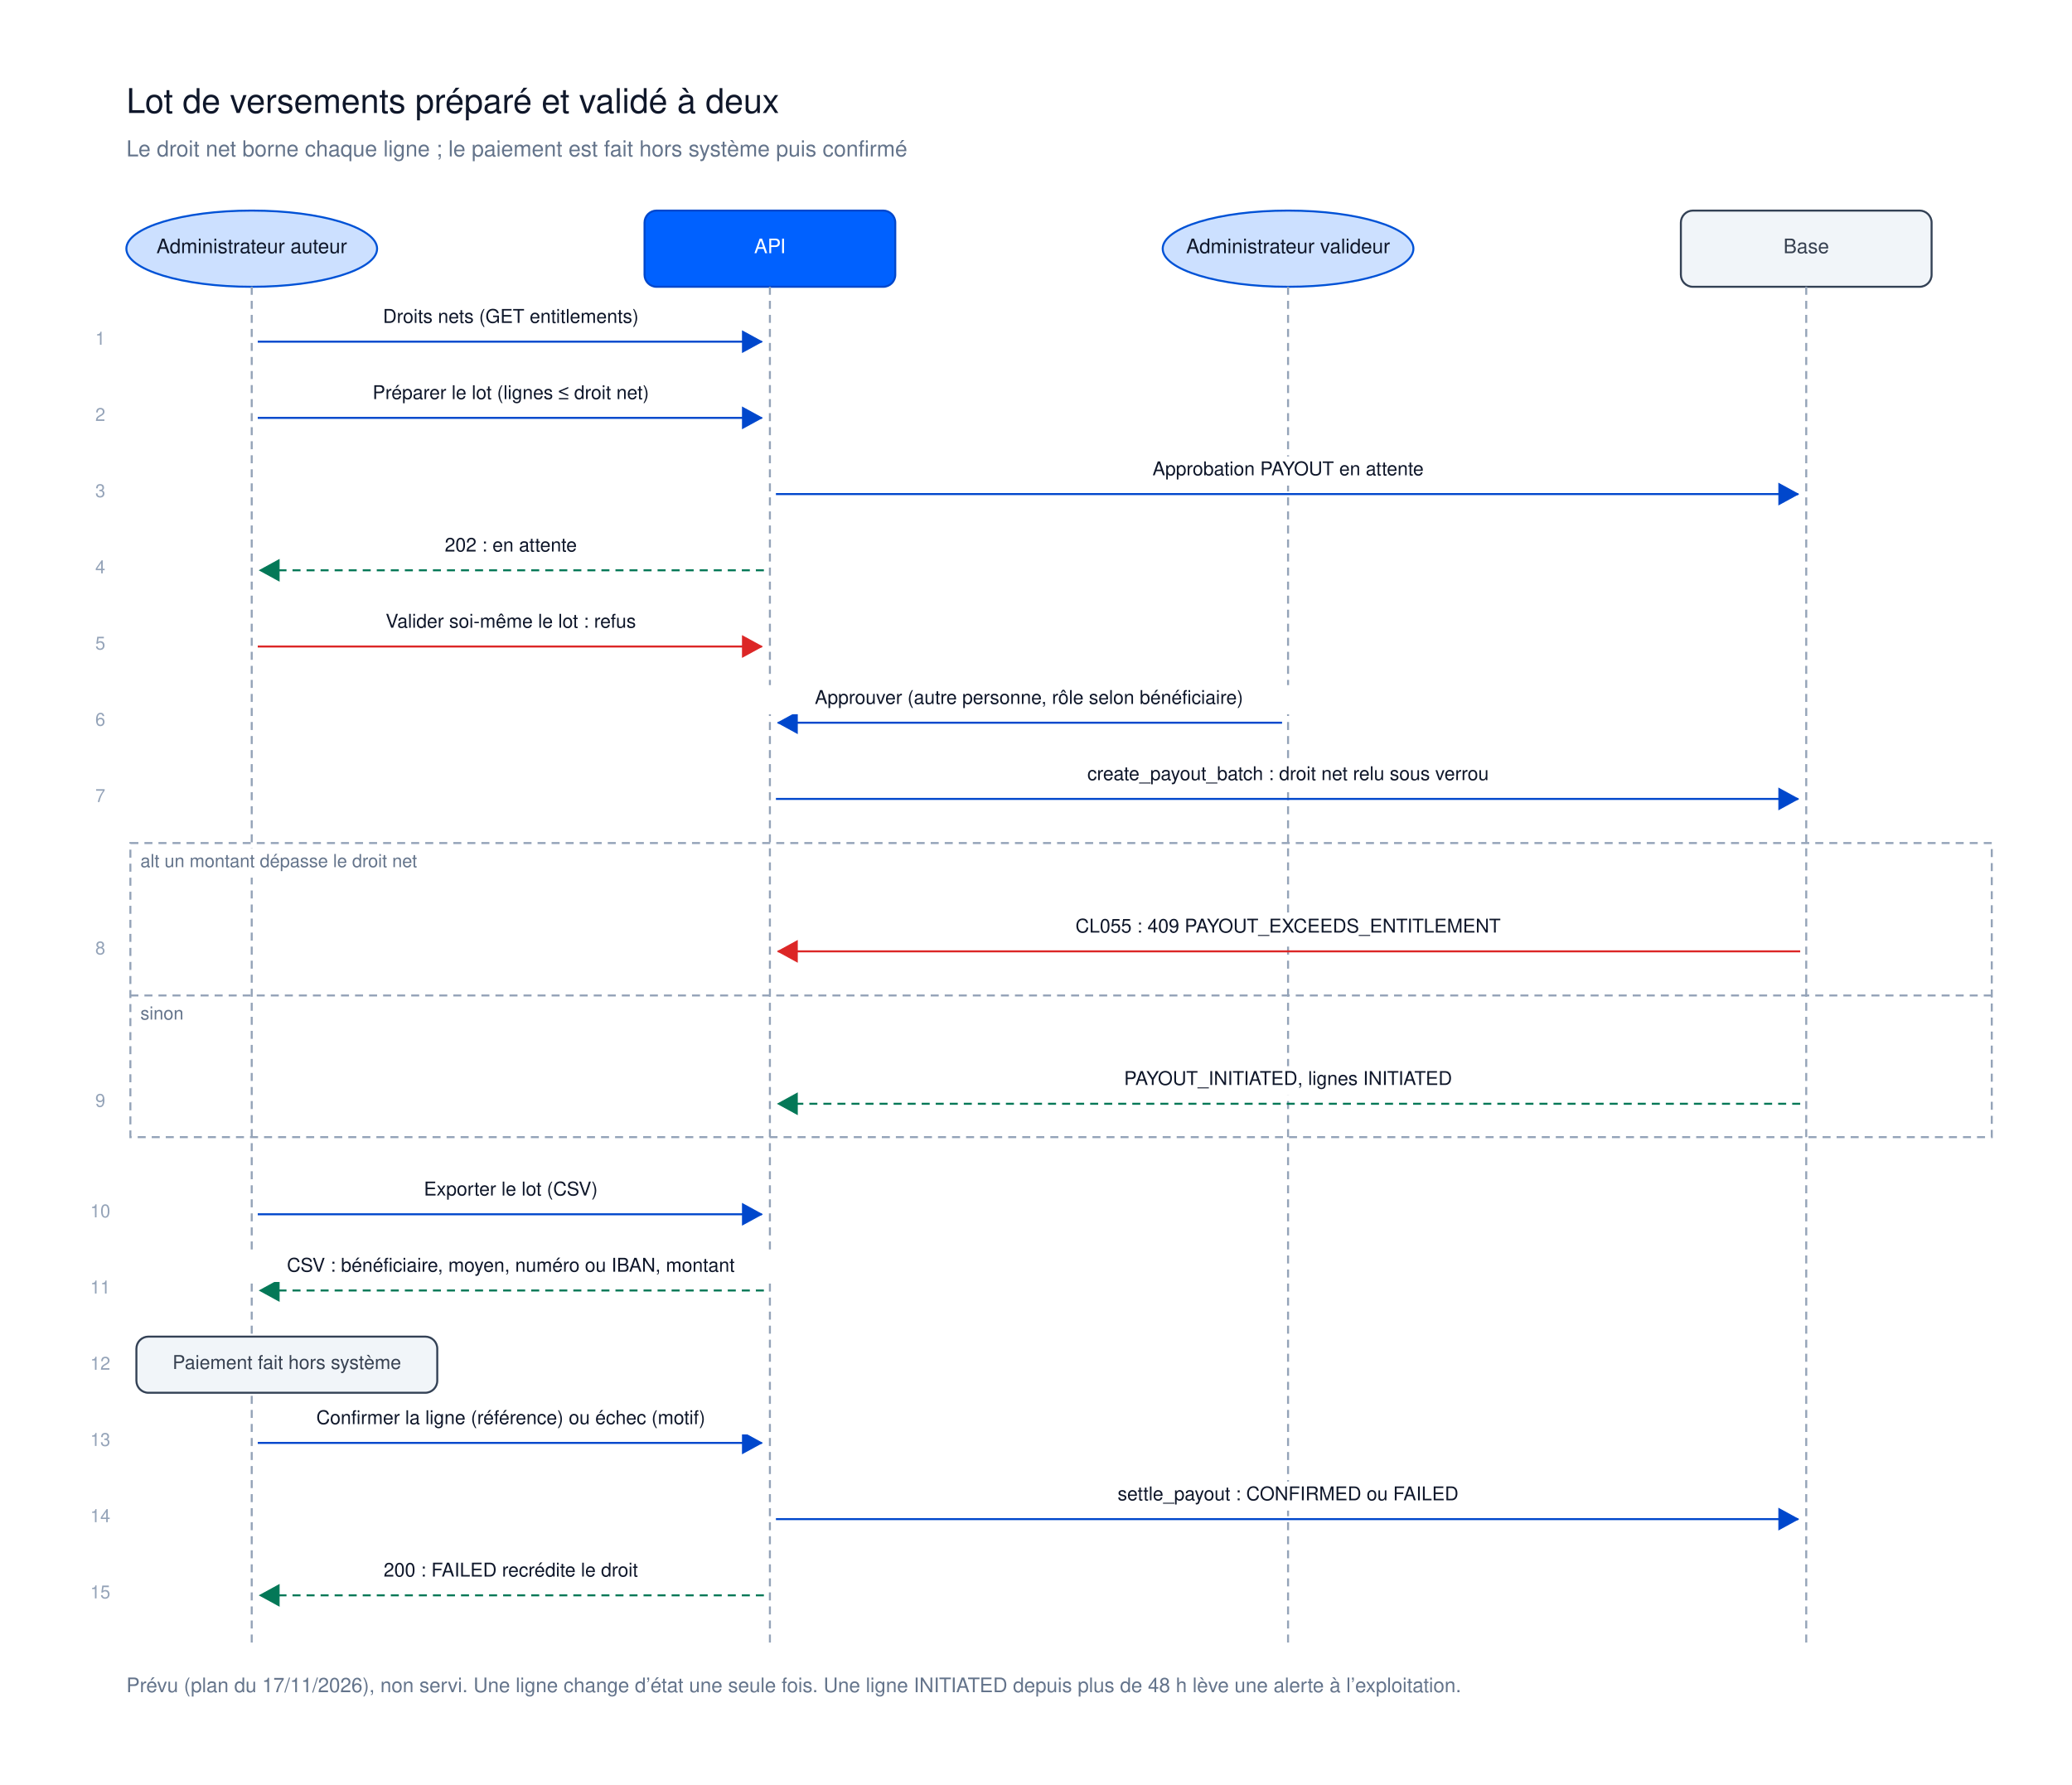
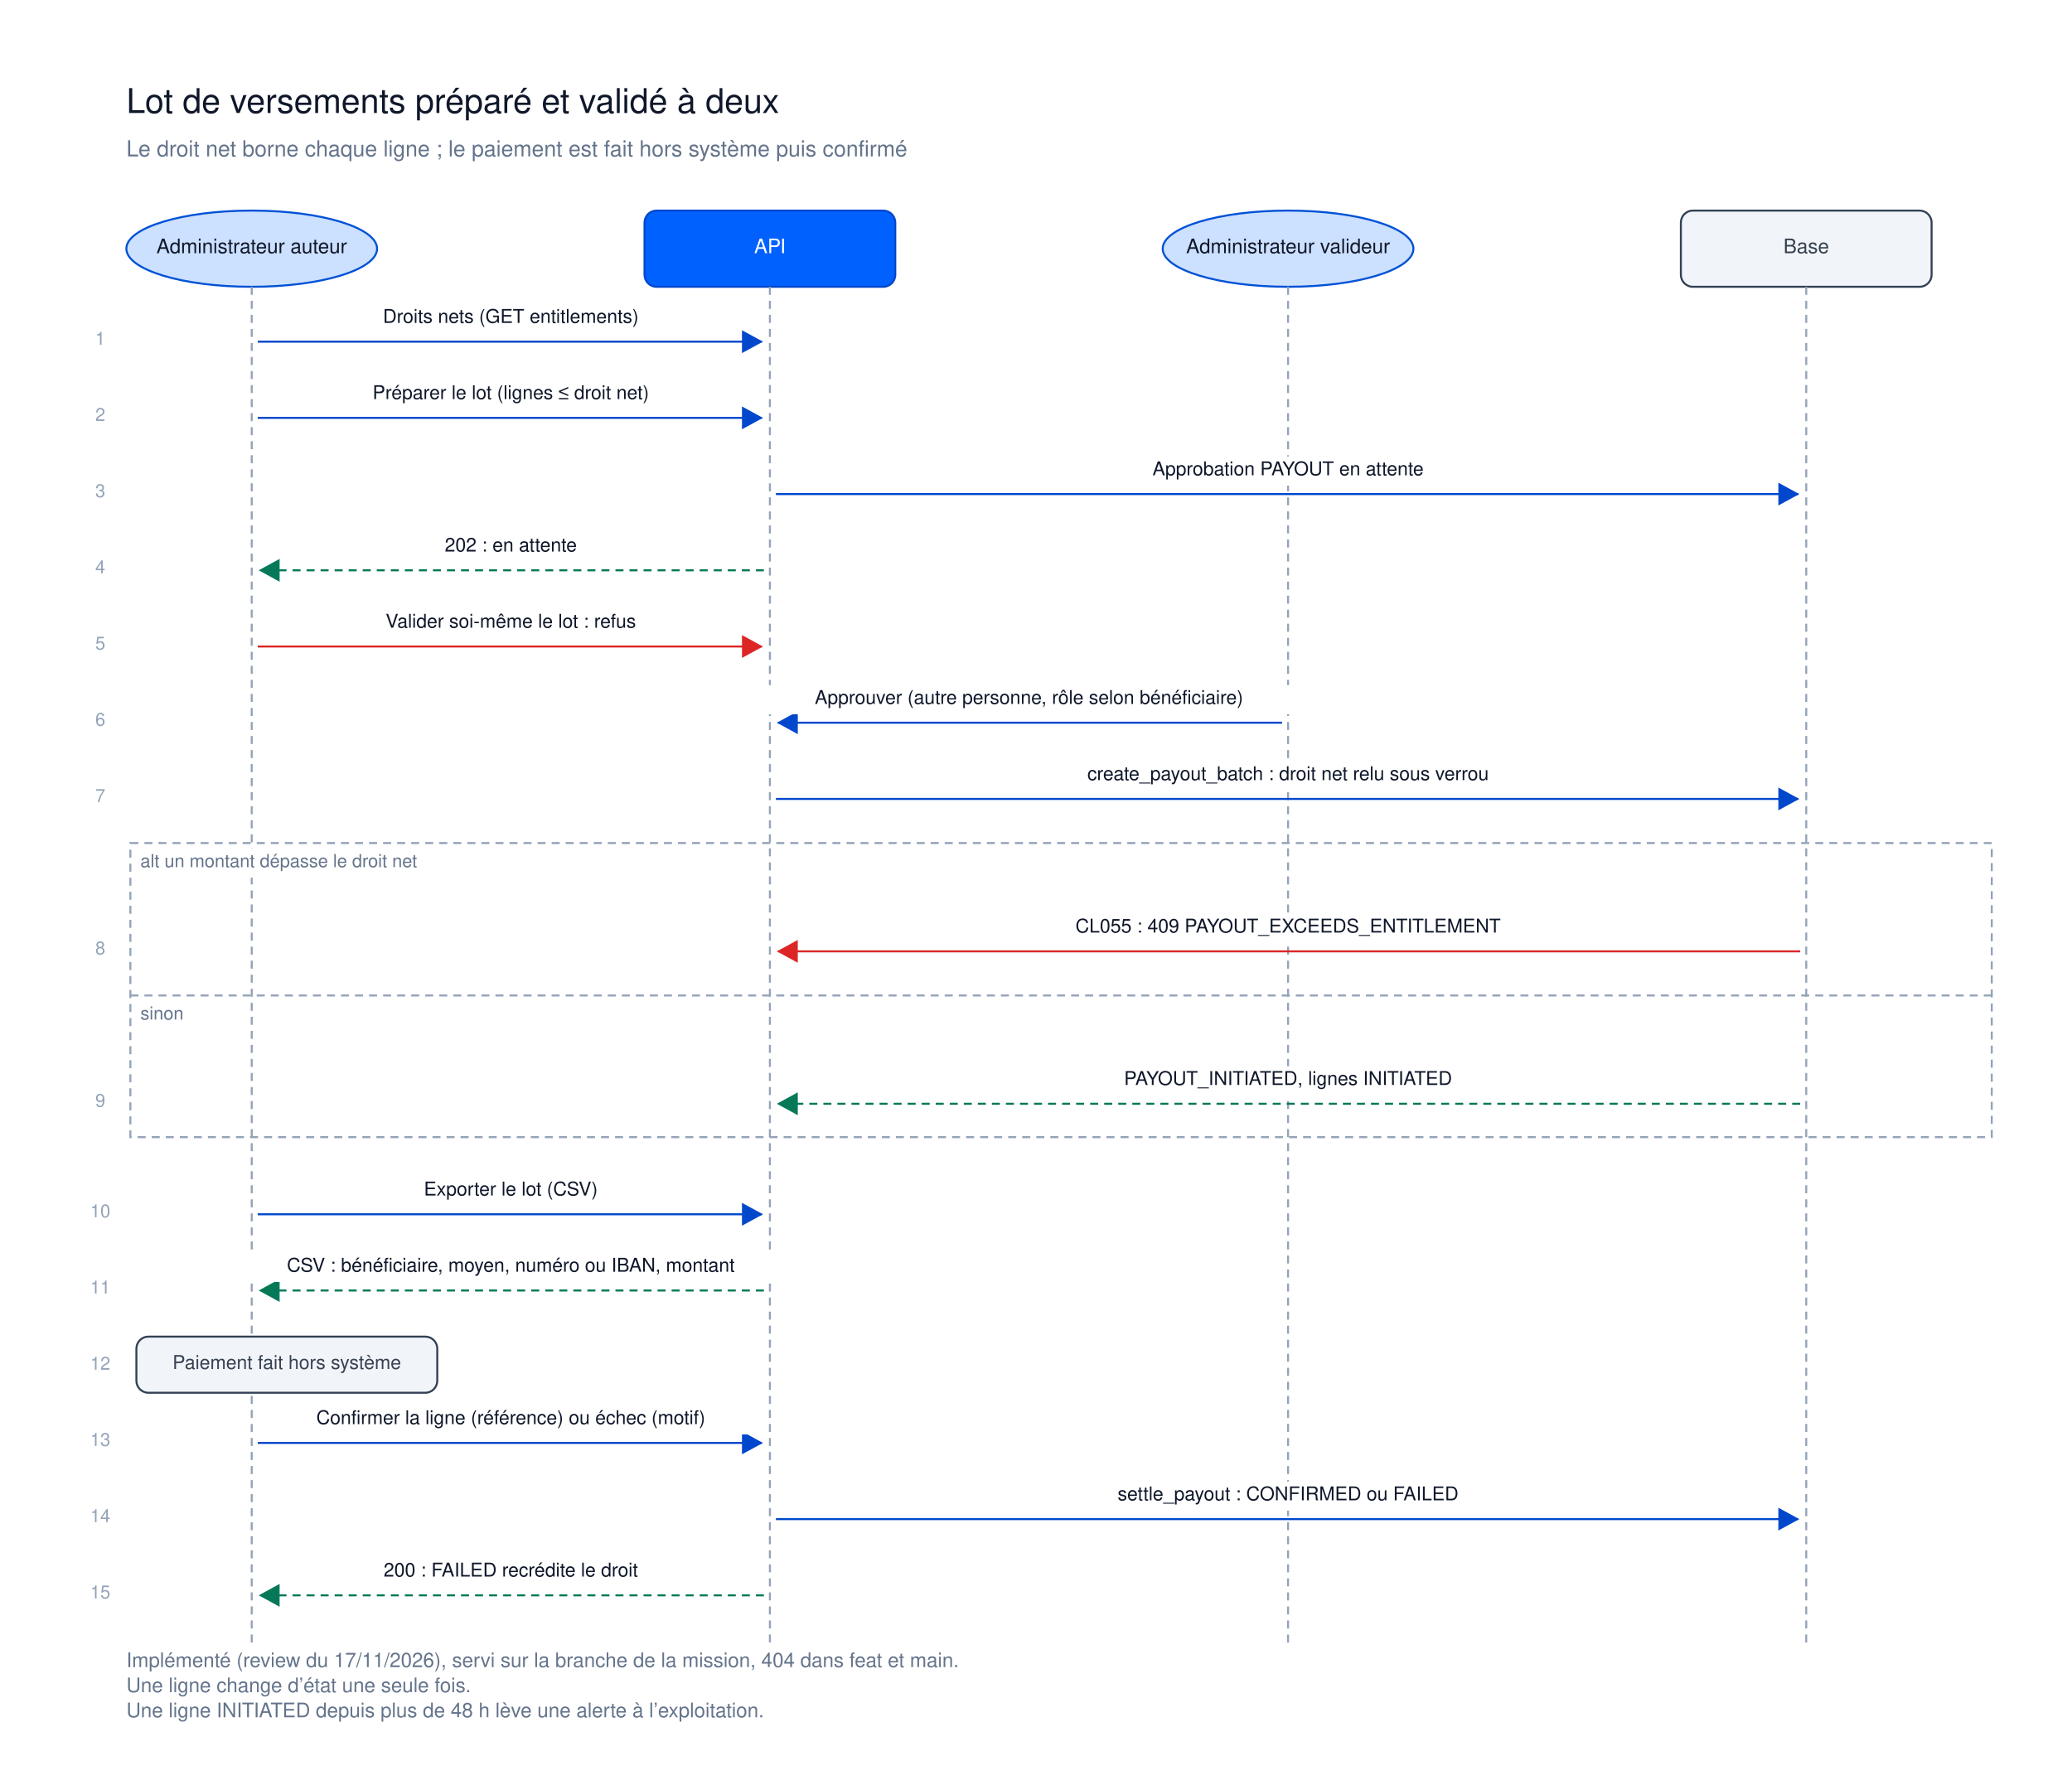
<svg xmlns="http://www.w3.org/2000/svg" width="2066" height="1780" viewBox="0 0 2066 1780">
  <rect width="100%" height="100%" fill="#FFFFFF" />
  <g transform="translate(66,50)">
    <ellipse cx="185.0" cy="198.0" rx="125.0" ry="38.0" fill="#CCE0FF" stroke="#0052D6" stroke-width="2" />
    <polyline points="185.0,236 185.0,1592" fill="none" stroke="#94A3B8" stroke-width="2" stroke-dasharray="8,6" />
    <rect x="576.667" y="160" width="250" height="76" rx="12" ry="12" fill="#0061FF" stroke="#0047CC" stroke-width="2" />
    <polyline points="701.667,236 701.667,1592" fill="none" stroke="#94A3B8" stroke-width="2" stroke-dasharray="8,6" />
    <ellipse cx="1218.333" cy="198.0" rx="125.0" ry="38.0" fill="#CCE0FF" stroke="#0052D6" stroke-width="2" />
    <polyline points="1218.333,236 1218.333,1592" fill="none" stroke="#94A3B8" stroke-width="2" stroke-dasharray="8,6" />
    <rect x="1610.0" y="160" width="250" height="76" rx="12" ry="12" fill="#F1F5F9" stroke="#334155" stroke-width="2" />
    <polyline points="1735.0,236 1735.0,1592" fill="none" stroke="#94A3B8" stroke-width="2" stroke-dasharray="8,6" />
    <polyline points="191.0,290.72 693.667,290.72" fill="none" stroke="#0047CC" stroke-width="2" />
    <polygon points="693.667,290.72 674.36,301.267 674.36,280.173" fill="#0047CC" stroke="#0047CC" stroke-width="1" />
    <rect x="277.333" y="253.72" width="332.0" height="28" rx="0" ry="0" fill="#FFFFFF" stroke="#FFFFFF" stroke-width="1" />
    <polyline points="191.0,366.72 693.667,366.72" fill="none" stroke="#0047CC" stroke-width="2" />
    <polygon points="693.667,366.72 674.36,377.267 674.36,356.173" fill="#0047CC" stroke="#0047CC" stroke-width="1" />
    <rect x="246.133" y="329.72" width="394.4" height="28" rx="0" ry="0" fill="#FFFFFF" stroke="#FFFFFF" stroke-width="1" />
    <polyline points="707.667,442.72 1727.0,442.72" fill="none" stroke="#0047CC" stroke-width="2" />
    <polygon points="1727.0,442.72 1707.693,453.267 1707.693,432.173" fill="#0047CC" stroke="#0047CC" stroke-width="1" />
    <rect x="1057.533" y="405.72" width="321.6" height="28" rx="0" ry="0" fill="#FFFFFF" stroke="#FFFFFF" stroke-width="1" />
    <polyline points="695.667,518.72 193.0,518.72" fill="none" stroke="#047857" stroke-width="2" stroke-dasharray="8,6" />
    <polygon points="193.0,518.72 212.307,508.173 212.307,529.267" fill="#047857" stroke="#047857" stroke-width="1" />
    <rect x="350.133" y="481.72" width="186.4" height="28" rx="0" ry="0" fill="#FFFFFF" stroke="#FFFFFF" stroke-width="1" />
    <polyline points="191.0,594.72 693.667,594.72" fill="none" stroke="#DC2626" stroke-width="2" />
    <polygon points="693.667,594.72 674.36,605.267 674.36,584.173" fill="#DC2626" stroke="#DC2626" stroke-width="1" />
    <rect x="272.133" y="557.72" width="342.4" height="28" rx="0" ry="0" fill="#FFFFFF" stroke="#FFFFFF" stroke-width="1" />
    <polyline points="1212.333,670.72 709.667,670.72" fill="none" stroke="#0047CC" stroke-width="2" />
    <polygon points="709.667,670.72 728.973,660.173 728.973,681.267" fill="#0047CC" stroke="#0047CC" stroke-width="1" />
    <rect x="684.8" y="633.72" width="550.4" height="28" rx="0" ry="0" fill="#FFFFFF" stroke="#FFFFFF" stroke-width="1" />
    <polyline points="707.667,746.72 1727.0,746.72" fill="none" stroke="#0047CC" stroke-width="2" />
    <polygon points="1727.0,746.72 1707.693,757.267 1707.693,736.173" fill="#0047CC" stroke="#0047CC" stroke-width="1" />
    <rect x="958.733" y="709.72" width="519.2" height="28" rx="0" ry="0" fill="#FFFFFF" stroke="#FFFFFF" stroke-width="1" />
    <rect x="70" y="796.72" width="364" height="28" rx="0" ry="0" fill="#FFFFFF" stroke="#FFFFFF" stroke-width="1" />
    <polyline points="1729.0,898.72 709.667,898.72" fill="none" stroke="#DC2626" stroke-width="2" />
    <polygon points="709.667,898.72 728.973,888.173 728.973,909.267" fill="#DC2626" stroke="#DC2626" stroke-width="1" />
    <rect x="1010.733" y="861.72" width="415.2" height="28" rx="0" ry="0" fill="#FFFFFF" stroke="#FFFFFF" stroke-width="1" />
    <polyline points="64,942.72 1920.0,942.72" fill="none" stroke="#94A3B8" stroke-width="2" stroke-dasharray="8,6" />
    <rect x="70" y="948.72" width="64" height="28" rx="0" ry="0" fill="#FFFFFF" stroke="#FFFFFF" stroke-width="1" />
    <polyline points="1729.0,1050.72 709.667,1050.72" fill="none" stroke="#047857" stroke-width="2" stroke-dasharray="8,6" />
    <polygon points="709.667,1050.72 728.973,1040.173 728.973,1061.267" fill="#047857" stroke="#047857" stroke-width="1" />
    <rect x="1031.533" y="1013.72" width="373.6" height="28" rx="0" ry="0" fill="#FFFFFF" stroke="#FFFFFF" stroke-width="1" />
    <rect x="64" y="790.72" width="1856.0" height="293.28" rx="0" ry="0" fill="none" stroke="#94A3B8" stroke-width="2" stroke-dasharray="8,6" />
    <polyline points="191.0,1160.92 693.667,1160.92" fill="none" stroke="#0047CC" stroke-width="2" />
    <polygon points="693.667,1160.92 674.36,1171.467 674.36,1150.373" fill="#0047CC" stroke="#0047CC" stroke-width="1" />
    <rect x="324.133" y="1123.92" width="238.4" height="28" rx="0" ry="0" fill="#FFFFFF" stroke="#FFFFFF" stroke-width="1" />
    <polyline points="695.667,1236.92 193.0,1236.92" fill="none" stroke="#047857" stroke-width="2" stroke-dasharray="8,6" />
    <polygon points="193.0,1236.92 212.307,1226.373 212.307,1247.467" fill="#047857" stroke="#047857" stroke-width="1" />
    <rect x="173.333" y="1199.92" width="540.0" height="28" rx="0" ry="0" fill="#FFFFFF" stroke="#FFFFFF" stroke-width="1" />
    <rect x="70" y="1282.92" width="300" height="56" rx="12" ry="12" fill="#F1F5F9" stroke="#334155" stroke-width="2" />
    <polyline points="191.0,1388.92 693.667,1388.92" fill="none" stroke="#0047CC" stroke-width="2" />
    <polygon points="693.667,1388.92 674.36,1399.467 674.36,1378.373" fill="#0047CC" stroke="#0047CC" stroke-width="1" />
    <rect x="188.933" y="1351.92" width="508.8" height="28" rx="0" ry="0" fill="#FFFFFF" stroke="#FFFFFF" stroke-width="1" />
    <polyline points="707.667,1464.92 1727.0,1464.92" fill="none" stroke="#0047CC" stroke-width="2" />
    <polygon points="1727.0,1464.92 1707.693,1475.467 1707.693,1454.373" fill="#0047CC" stroke="#0047CC" stroke-width="1" />
    <rect x="1026.333" y="1427.92" width="384.0" height="28" rx="0" ry="0" fill="#FFFFFF" stroke="#FFFFFF" stroke-width="1" />
    <polyline points="695.667,1540.92 193.0,1540.92" fill="none" stroke="#047857" stroke-width="2" stroke-dasharray="8,6" />
    <polygon points="193.0,1540.92 212.307,1530.373 212.307,1551.467" fill="#047857" stroke="#047857" stroke-width="1" />
    <rect x="272.133" y="1503.92" width="342.4" height="28" rx="0" ry="0" fill="#FFFFFF" stroke="#FFFFFF" stroke-width="1" />
    <text x="60" y="62.65" font-family="Helvetica Neue, Helvetica, Arial, sans-serif" font-size="34" font-weight="400" fill="#0F172A" text-anchor="start">Lot de versements préparé et validé à deux</text>
    <text x="60" y="105.95" font-family="Helvetica Neue, Helvetica, Arial, sans-serif" font-size="22" font-weight="400" fill="#64748B" text-anchor="start">Le droit net borne chaque ligne ; le paiement est fait hors système puis confirmé</text>
    <text x="185.0" y="202.5" font-family="Helvetica Neue, Helvetica, Arial, sans-serif" font-size="20" font-weight="400" fill="#0F172A" text-anchor="middle">Administrateur auteur</text>
    <text x="701.667" y="202.5" font-family="Helvetica Neue, Helvetica, Arial, sans-serif" font-size="20" font-weight="400" fill="#FFFFFF" text-anchor="middle">API</text>
    <text x="1218.333" y="202.5" font-family="Helvetica Neue, Helvetica, Arial, sans-serif" font-size="20" font-weight="400" fill="#0F172A" text-anchor="middle">Administrateur valideur</text>
    <text x="1735.0" y="202.5" font-family="Helvetica Neue, Helvetica, Arial, sans-serif" font-size="20" font-weight="400" fill="#374151" text-anchor="middle">Base</text>
    <text x="443.333" y="271.995" font-family="Helvetica Neue, Helvetica, Arial, sans-serif" font-size="19" font-weight="400" fill="#0F172A" text-anchor="middle">Droits nets (GET entitlements)</text>
    <text x="34.0" y="293.77" font-family="Helvetica Neue, Helvetica, Arial, sans-serif" font-size="18" font-weight="400" fill="#94A3B8" text-anchor="middle">1</text>
    <text x="443.333" y="347.995" font-family="Helvetica Neue, Helvetica, Arial, sans-serif" font-size="19" font-weight="400" fill="#0F172A" text-anchor="middle">Préparer le lot (lignes ≤ droit net)</text>
    <text x="34.0" y="369.77" font-family="Helvetica Neue, Helvetica, Arial, sans-serif" font-size="18" font-weight="400" fill="#94A3B8" text-anchor="middle">2</text>
    <text x="1218.333" y="423.995" font-family="Helvetica Neue, Helvetica, Arial, sans-serif" font-size="19" font-weight="400" fill="#0F172A" text-anchor="middle">Approbation PAYOUT en attente</text>
    <text x="34.0" y="445.77" font-family="Helvetica Neue, Helvetica, Arial, sans-serif" font-size="18" font-weight="400" fill="#94A3B8" text-anchor="middle">3</text>
    <text x="443.333" y="499.995" font-family="Helvetica Neue, Helvetica, Arial, sans-serif" font-size="19" font-weight="400" fill="#0F172A" text-anchor="middle">202 : en attente</text>
    <text x="34.0" y="521.77" font-family="Helvetica Neue, Helvetica, Arial, sans-serif" font-size="18" font-weight="400" fill="#94A3B8" text-anchor="middle">4</text>
    <text x="443.333" y="575.995" font-family="Helvetica Neue, Helvetica, Arial, sans-serif" font-size="19" font-weight="400" fill="#0F172A" text-anchor="middle">Valider soi-même le lot : refus</text>
    <text x="34.0" y="597.77" font-family="Helvetica Neue, Helvetica, Arial, sans-serif" font-size="18" font-weight="400" fill="#94A3B8" text-anchor="middle">5</text>
    <text x="960.0" y="651.995" font-family="Helvetica Neue, Helvetica, Arial, sans-serif" font-size="19" font-weight="400" fill="#0F172A" text-anchor="middle">Approuver (autre personne, rôle selon bénéficiaire)</text>
    <text x="34.0" y="673.77" font-family="Helvetica Neue, Helvetica, Arial, sans-serif" font-size="18" font-weight="400" fill="#94A3B8" text-anchor="middle">6</text>
    <text x="1218.333" y="727.995" font-family="Helvetica Neue, Helvetica, Arial, sans-serif" font-size="19" font-weight="400" fill="#0F172A" text-anchor="middle">create_payout_batch : droit net relu sous verrou</text>
    <text x="34.0" y="749.77" font-family="Helvetica Neue, Helvetica, Arial, sans-serif" font-size="18" font-weight="400" fill="#94A3B8" text-anchor="middle">7</text>
    <text x="74" y="814.77" font-family="Helvetica Neue, Helvetica, Arial, sans-serif" font-size="18" font-weight="400" fill="#64748B" text-anchor="start">alt un montant dépasse le droit net</text>
    <text x="1218.333" y="879.995" font-family="Helvetica Neue, Helvetica, Arial, sans-serif" font-size="19" font-weight="400" fill="#0F172A" text-anchor="middle">CL055 : 409 PAYOUT_EXCEEDS_ENTITLEMENT</text>
    <text x="34.0" y="901.77" font-family="Helvetica Neue, Helvetica, Arial, sans-serif" font-size="18" font-weight="400" fill="#94A3B8" text-anchor="middle">8</text>
    <text x="74" y="966.77" font-family="Helvetica Neue, Helvetica, Arial, sans-serif" font-size="18" font-weight="400" fill="#64748B" text-anchor="start">sinon</text>
    <text x="1218.333" y="1031.995" font-family="Helvetica Neue, Helvetica, Arial, sans-serif" font-size="19" font-weight="400" fill="#0F172A" text-anchor="middle">PAYOUT_INITIATED, lignes INITIATED</text>
    <text x="34.0" y="1053.77" font-family="Helvetica Neue, Helvetica, Arial, sans-serif" font-size="18" font-weight="400" fill="#94A3B8" text-anchor="middle">9</text>
    <text x="443.333" y="1142.195" font-family="Helvetica Neue, Helvetica, Arial, sans-serif" font-size="19" font-weight="400" fill="#0F172A" text-anchor="middle">Exporter le lot (CSV)</text>
    <text x="34.0" y="1163.97" font-family="Helvetica Neue, Helvetica, Arial, sans-serif" font-size="18" font-weight="400" fill="#94A3B8" text-anchor="middle">10</text>
    <text x="443.333" y="1218.195" font-family="Helvetica Neue, Helvetica, Arial, sans-serif" font-size="19" font-weight="400" fill="#0F172A" text-anchor="middle">CSV : bénéficiaire, moyen, numéro ou IBAN, montant</text>
    <text x="34.0" y="1239.97" font-family="Helvetica Neue, Helvetica, Arial, sans-serif" font-size="18" font-weight="400" fill="#94A3B8" text-anchor="middle">11</text>
    <text x="220.0" y="1315.195" font-family="Helvetica Neue, Helvetica, Arial, sans-serif" font-size="19" font-weight="400" fill="#374151" text-anchor="middle">Paiement fait hors système</text>
    <text x="34.0" y="1315.97" font-family="Helvetica Neue, Helvetica, Arial, sans-serif" font-size="18" font-weight="400" fill="#94A3B8" text-anchor="middle">12</text>
    <text x="443.333" y="1370.195" font-family="Helvetica Neue, Helvetica, Arial, sans-serif" font-size="19" font-weight="400" fill="#0F172A" text-anchor="middle">Confirmer la ligne (référence) ou échec (motif)</text>
    <text x="34.0" y="1391.97" font-family="Helvetica Neue, Helvetica, Arial, sans-serif" font-size="18" font-weight="400" fill="#94A3B8" text-anchor="middle">13</text>
    <text x="1218.333" y="1446.195" font-family="Helvetica Neue, Helvetica, Arial, sans-serif" font-size="19" font-weight="400" fill="#0F172A" text-anchor="middle">settle_payout : CONFIRMED ou FAILED</text>
    <text x="34.0" y="1467.97" font-family="Helvetica Neue, Helvetica, Arial, sans-serif" font-size="18" font-weight="400" fill="#94A3B8" text-anchor="middle">14</text>
    <text x="443.333" y="1522.195" font-family="Helvetica Neue, Helvetica, Arial, sans-serif" font-size="19" font-weight="400" fill="#0F172A" text-anchor="middle">200 : FAILED recrédite le droit</text>
    <text x="34.0" y="1543.97" font-family="Helvetica Neue, Helvetica, Arial, sans-serif" font-size="18" font-weight="400" fill="#94A3B8" text-anchor="middle">15</text>
-     <text x="60" y="1637.5" font-family="Helvetica Neue, Helvetica, Arial, sans-serif" font-size="20" font-weight="400" fill="#64748B" text-anchor="start">Prévu (plan du 17/11/2026), non servi. Une ligne change d’état une seule fois. Une ligne INITIATED depuis plus de 48 h lève une alerte à l’exploitation.</text>
+     <text x="60" y="1612.5" font-family="Helvetica Neue, Helvetica, Arial, sans-serif" font-size="20" font-weight="400" fill="#64748B" text-anchor="start">Implémenté (review du 17/11/2026), servi sur la branche de la mission, 404 dans feat et main.</text>
+     <text x="60" y="1637.5" font-family="Helvetica Neue, Helvetica, Arial, sans-serif" font-size="20" font-weight="400" fill="#64748B" text-anchor="start">Une ligne change d’état une seule fois.</text>
+     <text x="60" y="1662.5" font-family="Helvetica Neue, Helvetica, Arial, sans-serif" font-size="20" font-weight="400" fill="#64748B" text-anchor="start">Une ligne INITIATED depuis plus de 48 h lève une alerte à l’exploitation.</text>
  </g>
</svg>
